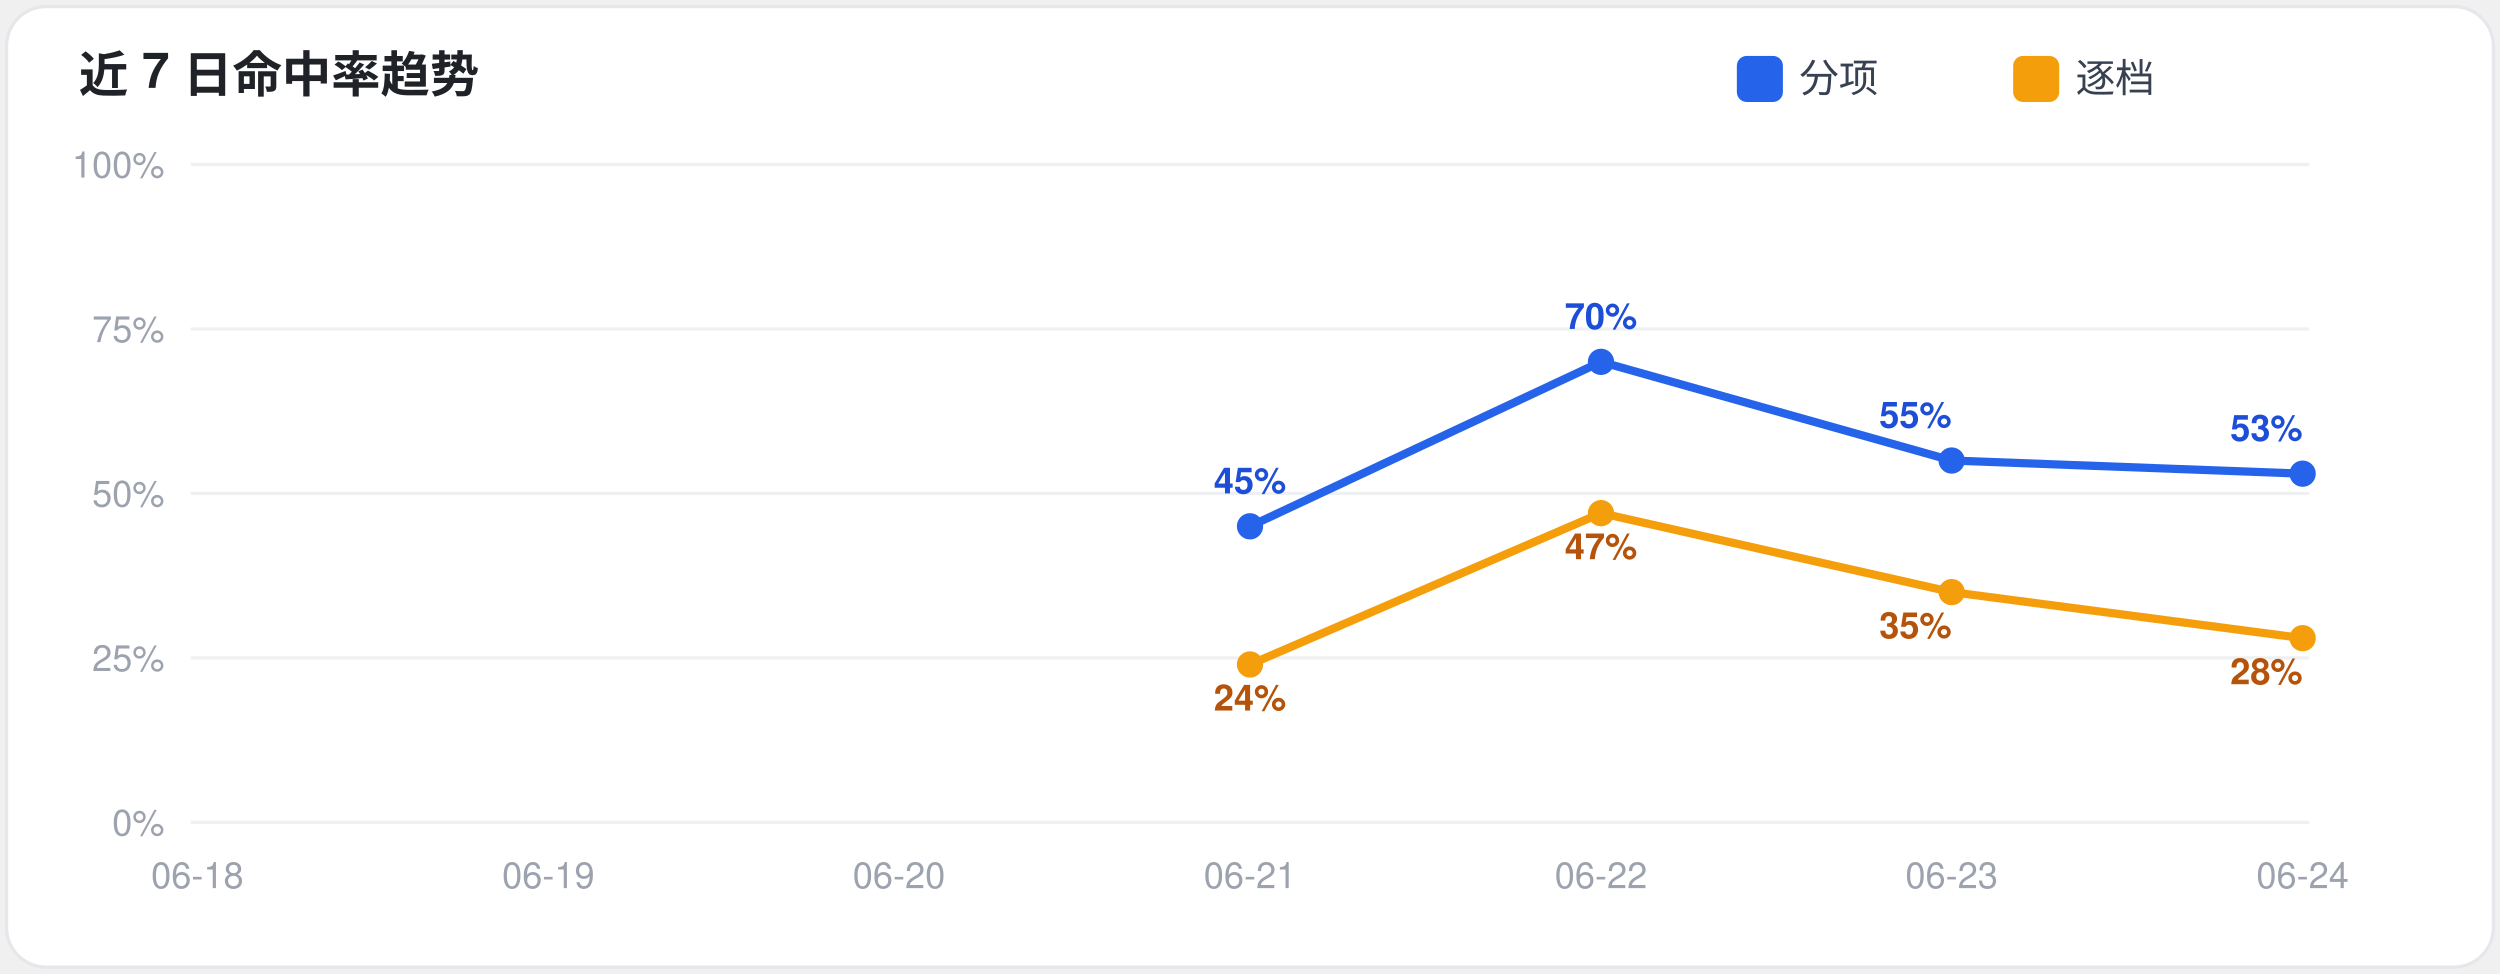
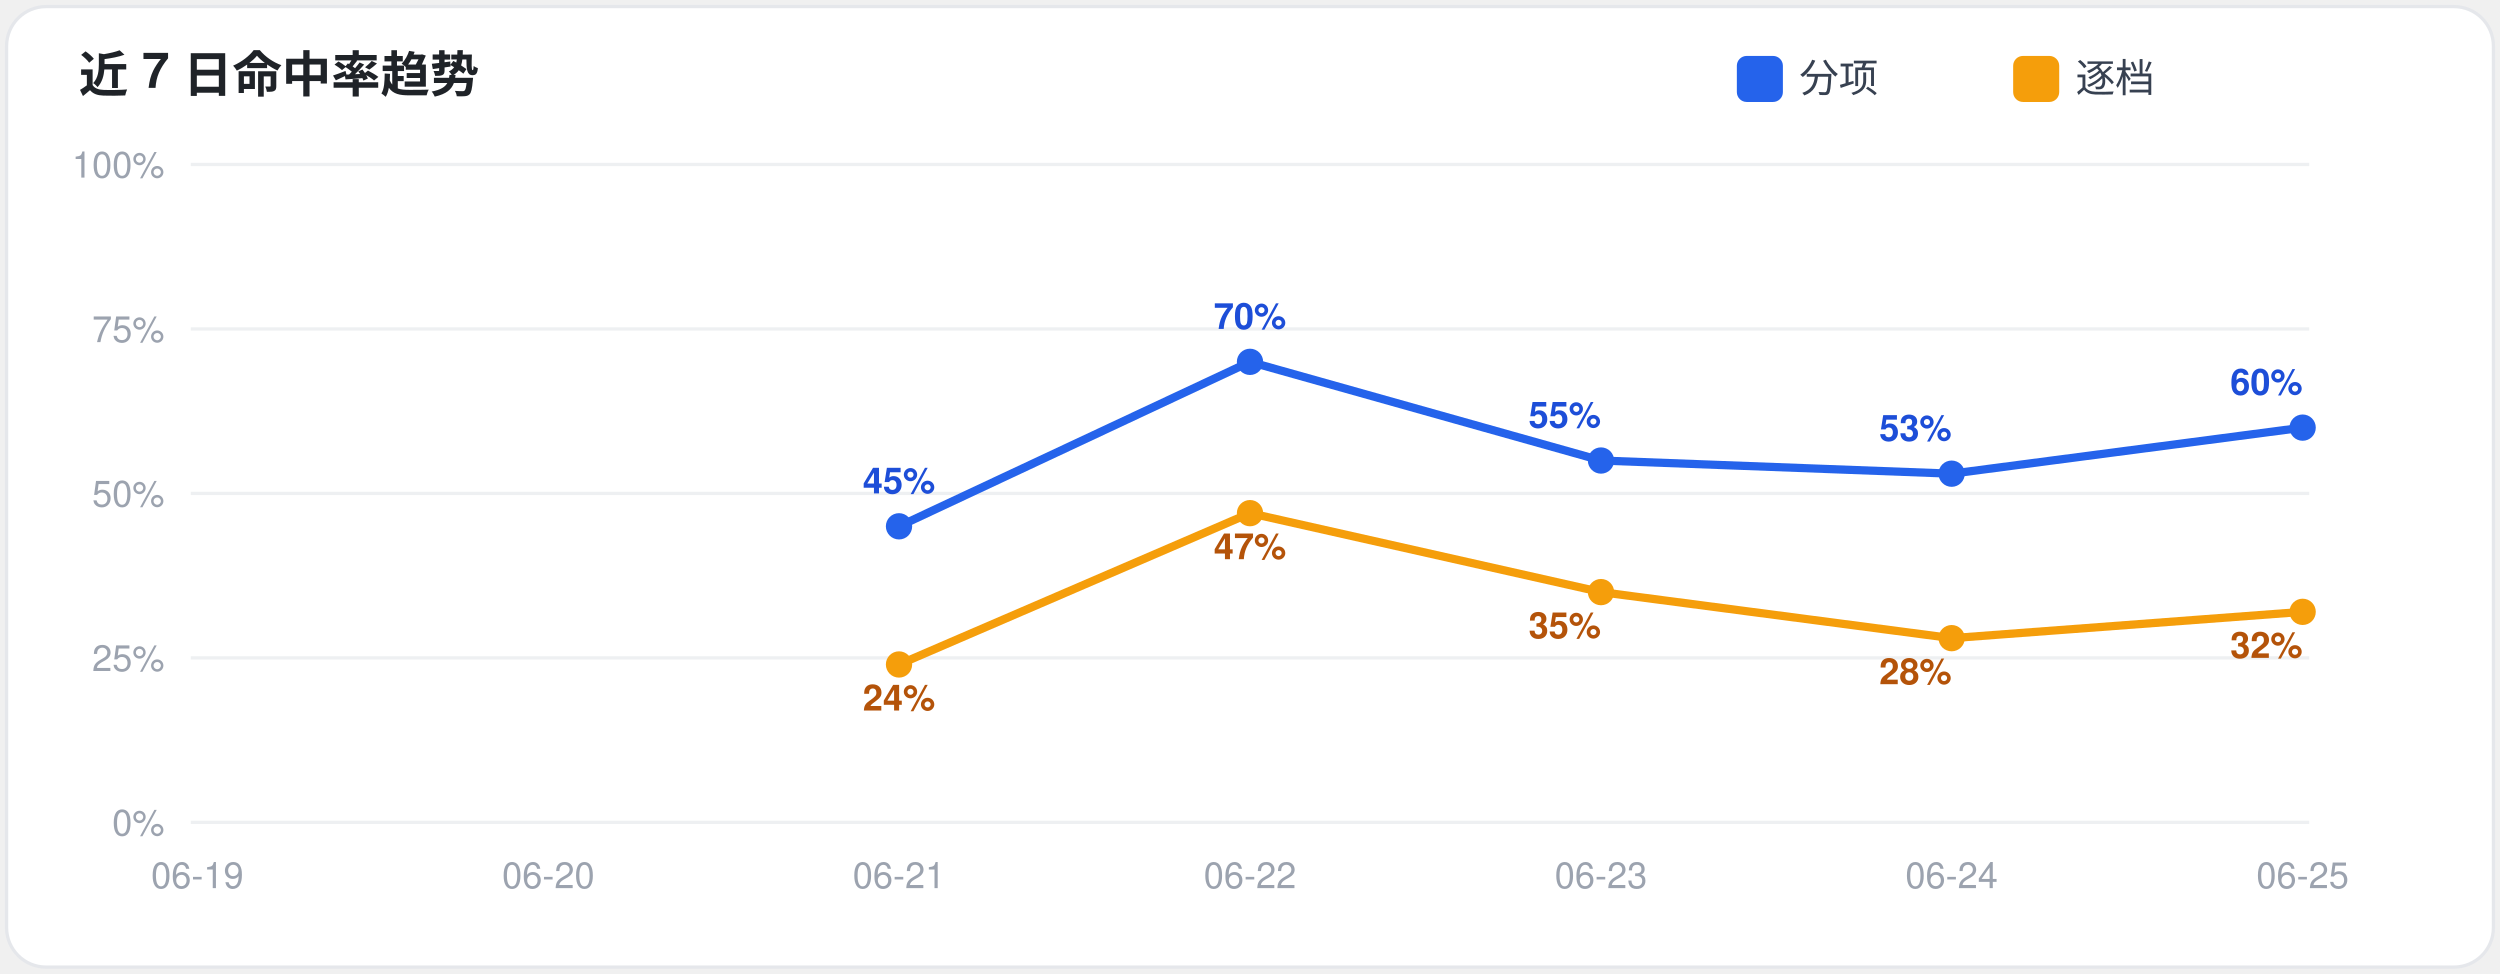
<svg xmlns="http://www.w3.org/2000/svg" viewBox="0 0 760 296" font-family="-apple-system, BlinkMacSystemFont, Segoe UI, Helvetica, Arial, sans-serif">
  <rect x="2" y="2" width="756" height="292" rx="12" fill="#ffffff" stroke="#e5e7eb" />
  <text x="24" y="28" font-size="15" font-weight="700" fill="#1f2328">近 7 日命中率趋势</text>
  <rect x="528" y="17" width="14" height="14" rx="3" fill="#2563eb" />
  <text x="547" y="28" font-size="12" fill="#374151">分项</text>
  <rect x="612" y="17" width="14" height="14" rx="3" fill="#f59e0b" />
  <text x="631" y="28" font-size="12" fill="#374151">逐档</text>
  <g stroke="#eef0f2" stroke-width="1">
    <line x1="58" y1="50" x2="702" y2="50" />
    <line x1="58" y1="100" x2="702" y2="100" />
    <line x1="58" y1="150" x2="702" y2="150" />
    <line x1="58" y1="200" x2="702" y2="200" />
    <line x1="58" y1="250" x2="702" y2="250" />
  </g>
  <g font-size="11" fill="#9ca3af" text-anchor="end">
    <text x="50" y="54">100%</text>
    <text x="50" y="104">75%</text>
    <text x="50" y="154">50%</text>
    <text x="50" y="204">25%</text>
    <text x="50" y="254">0%</text>
  </g>
  <g font-size="11" fill="#9ca3af" text-anchor="middle">
-     <text x="60" y="270">06-18</text>
-     <text x="166.7" y="270">06-19</text>
-     <text x="273.3" y="270">06-20</text>
-     <text x="380" y="270">06-21</text>
-     <text x="486.7" y="270">06-22</text>
-     <text x="593.3" y="270">06-23</text>
-     <text x="700" y="270">06-24</text>
+     <text x="60" y="270">06-19</text>
+     <text x="166.7" y="270">06-20</text>
+     <text x="273.3" y="270">06-21</text>
+     <text x="380" y="270">06-22</text>
+     <text x="486.7" y="270">06-23</text>
+     <text x="593.3" y="270">06-24</text>
+     <text x="700" y="270">06-25</text>
  </g>
-   <polyline points="380,202 486.7,156 593.3,180 700,194" fill="none" stroke="#f59e0b" stroke-width="2.5" />
-   <circle cx="380" cy="202" r="4" fill="#f59e0b" />
-   <circle cx="486.7" cy="156" r="4" fill="#f59e0b" />
-   <circle cx="593.3" cy="180" r="4" fill="#f59e0b" />
-   <circle cx="700" cy="194" r="4" fill="#f59e0b" />
-   <text x="380" y="216" font-size="11" font-weight="600" fill="#b45309" text-anchor="middle">24%</text>
-   <text x="486.7" y="170" font-size="11" font-weight="600" fill="#b45309" text-anchor="middle">47%</text>
-   <text x="593.3" y="194" font-size="11" font-weight="600" fill="#b45309" text-anchor="end">35%</text>
-   <text x="700" y="208" font-size="11" font-weight="600" fill="#b45309" text-anchor="end">28%</text>
-   <polyline points="380,160 486.7,110 593.3,140 700,144" fill="none" stroke="#2563eb" stroke-width="2.5" />
-   <circle cx="380" cy="160" r="4" fill="#2563eb" />
-   <circle cx="486.7" cy="110" r="4" fill="#2563eb" />
-   <circle cx="593.3" cy="140" r="4" fill="#2563eb" />
-   <circle cx="700" cy="144" r="4" fill="#2563eb" />
-   <text x="380" y="150" font-size="11" font-weight="600" fill="#1d4ed8" text-anchor="middle">45%</text>
-   <text x="486.7" y="100" font-size="11" font-weight="600" fill="#1d4ed8" text-anchor="middle">70%</text>
-   <text x="593.3" y="130" font-size="11" font-weight="600" fill="#1d4ed8" text-anchor="end">55%</text>
-   <text x="700" y="134" font-size="11" font-weight="600" fill="#1d4ed8" text-anchor="end">53%</text>
+   <polyline points="273.3,202 380,156 486.7,180 593.3,194 700,186" fill="none" stroke="#f59e0b" stroke-width="2.5" />
+   <circle cx="273.3" cy="202" r="4" fill="#f59e0b" />
+   <circle cx="380" cy="156" r="4" fill="#f59e0b" />
+   <circle cx="486.7" cy="180" r="4" fill="#f59e0b" />
+   <circle cx="593.3" cy="194" r="4" fill="#f59e0b" />
+   <circle cx="700" cy="186" r="4" fill="#f59e0b" />
+   <text x="273.3" y="216" font-size="11" font-weight="600" fill="#b45309" text-anchor="middle">24%</text>
+   <text x="380" y="170" font-size="11" font-weight="600" fill="#b45309" text-anchor="middle">47%</text>
+   <text x="486.7" y="194" font-size="11" font-weight="600" fill="#b45309" text-anchor="end">35%</text>
+   <text x="593.3" y="208" font-size="11" font-weight="600" fill="#b45309" text-anchor="end">28%</text>
+   <text x="700" y="200" font-size="11" font-weight="600" fill="#b45309" text-anchor="end">32%</text>
+   <polyline points="273.3,160 380,110 486.7,140 593.3,144 700,130" fill="none" stroke="#2563eb" stroke-width="2.5" />
+   <circle cx="273.3" cy="160" r="4" fill="#2563eb" />
+   <circle cx="380" cy="110" r="4" fill="#2563eb" />
+   <circle cx="486.7" cy="140" r="4" fill="#2563eb" />
+   <circle cx="593.3" cy="144" r="4" fill="#2563eb" />
+   <circle cx="700" cy="130" r="4" fill="#2563eb" />
+   <text x="273.3" y="150" font-size="11" font-weight="600" fill="#1d4ed8" text-anchor="middle">45%</text>
+   <text x="380" y="100" font-size="11" font-weight="600" fill="#1d4ed8" text-anchor="middle">70%</text>
+   <text x="486.7" y="130" font-size="11" font-weight="600" fill="#1d4ed8" text-anchor="end">55%</text>
+   <text x="593.3" y="134" font-size="11" font-weight="600" fill="#1d4ed8" text-anchor="end">53%</text>
+   <text x="700" y="120" font-size="11" font-weight="600" fill="#1d4ed8" text-anchor="end">60%</text>
</svg>
